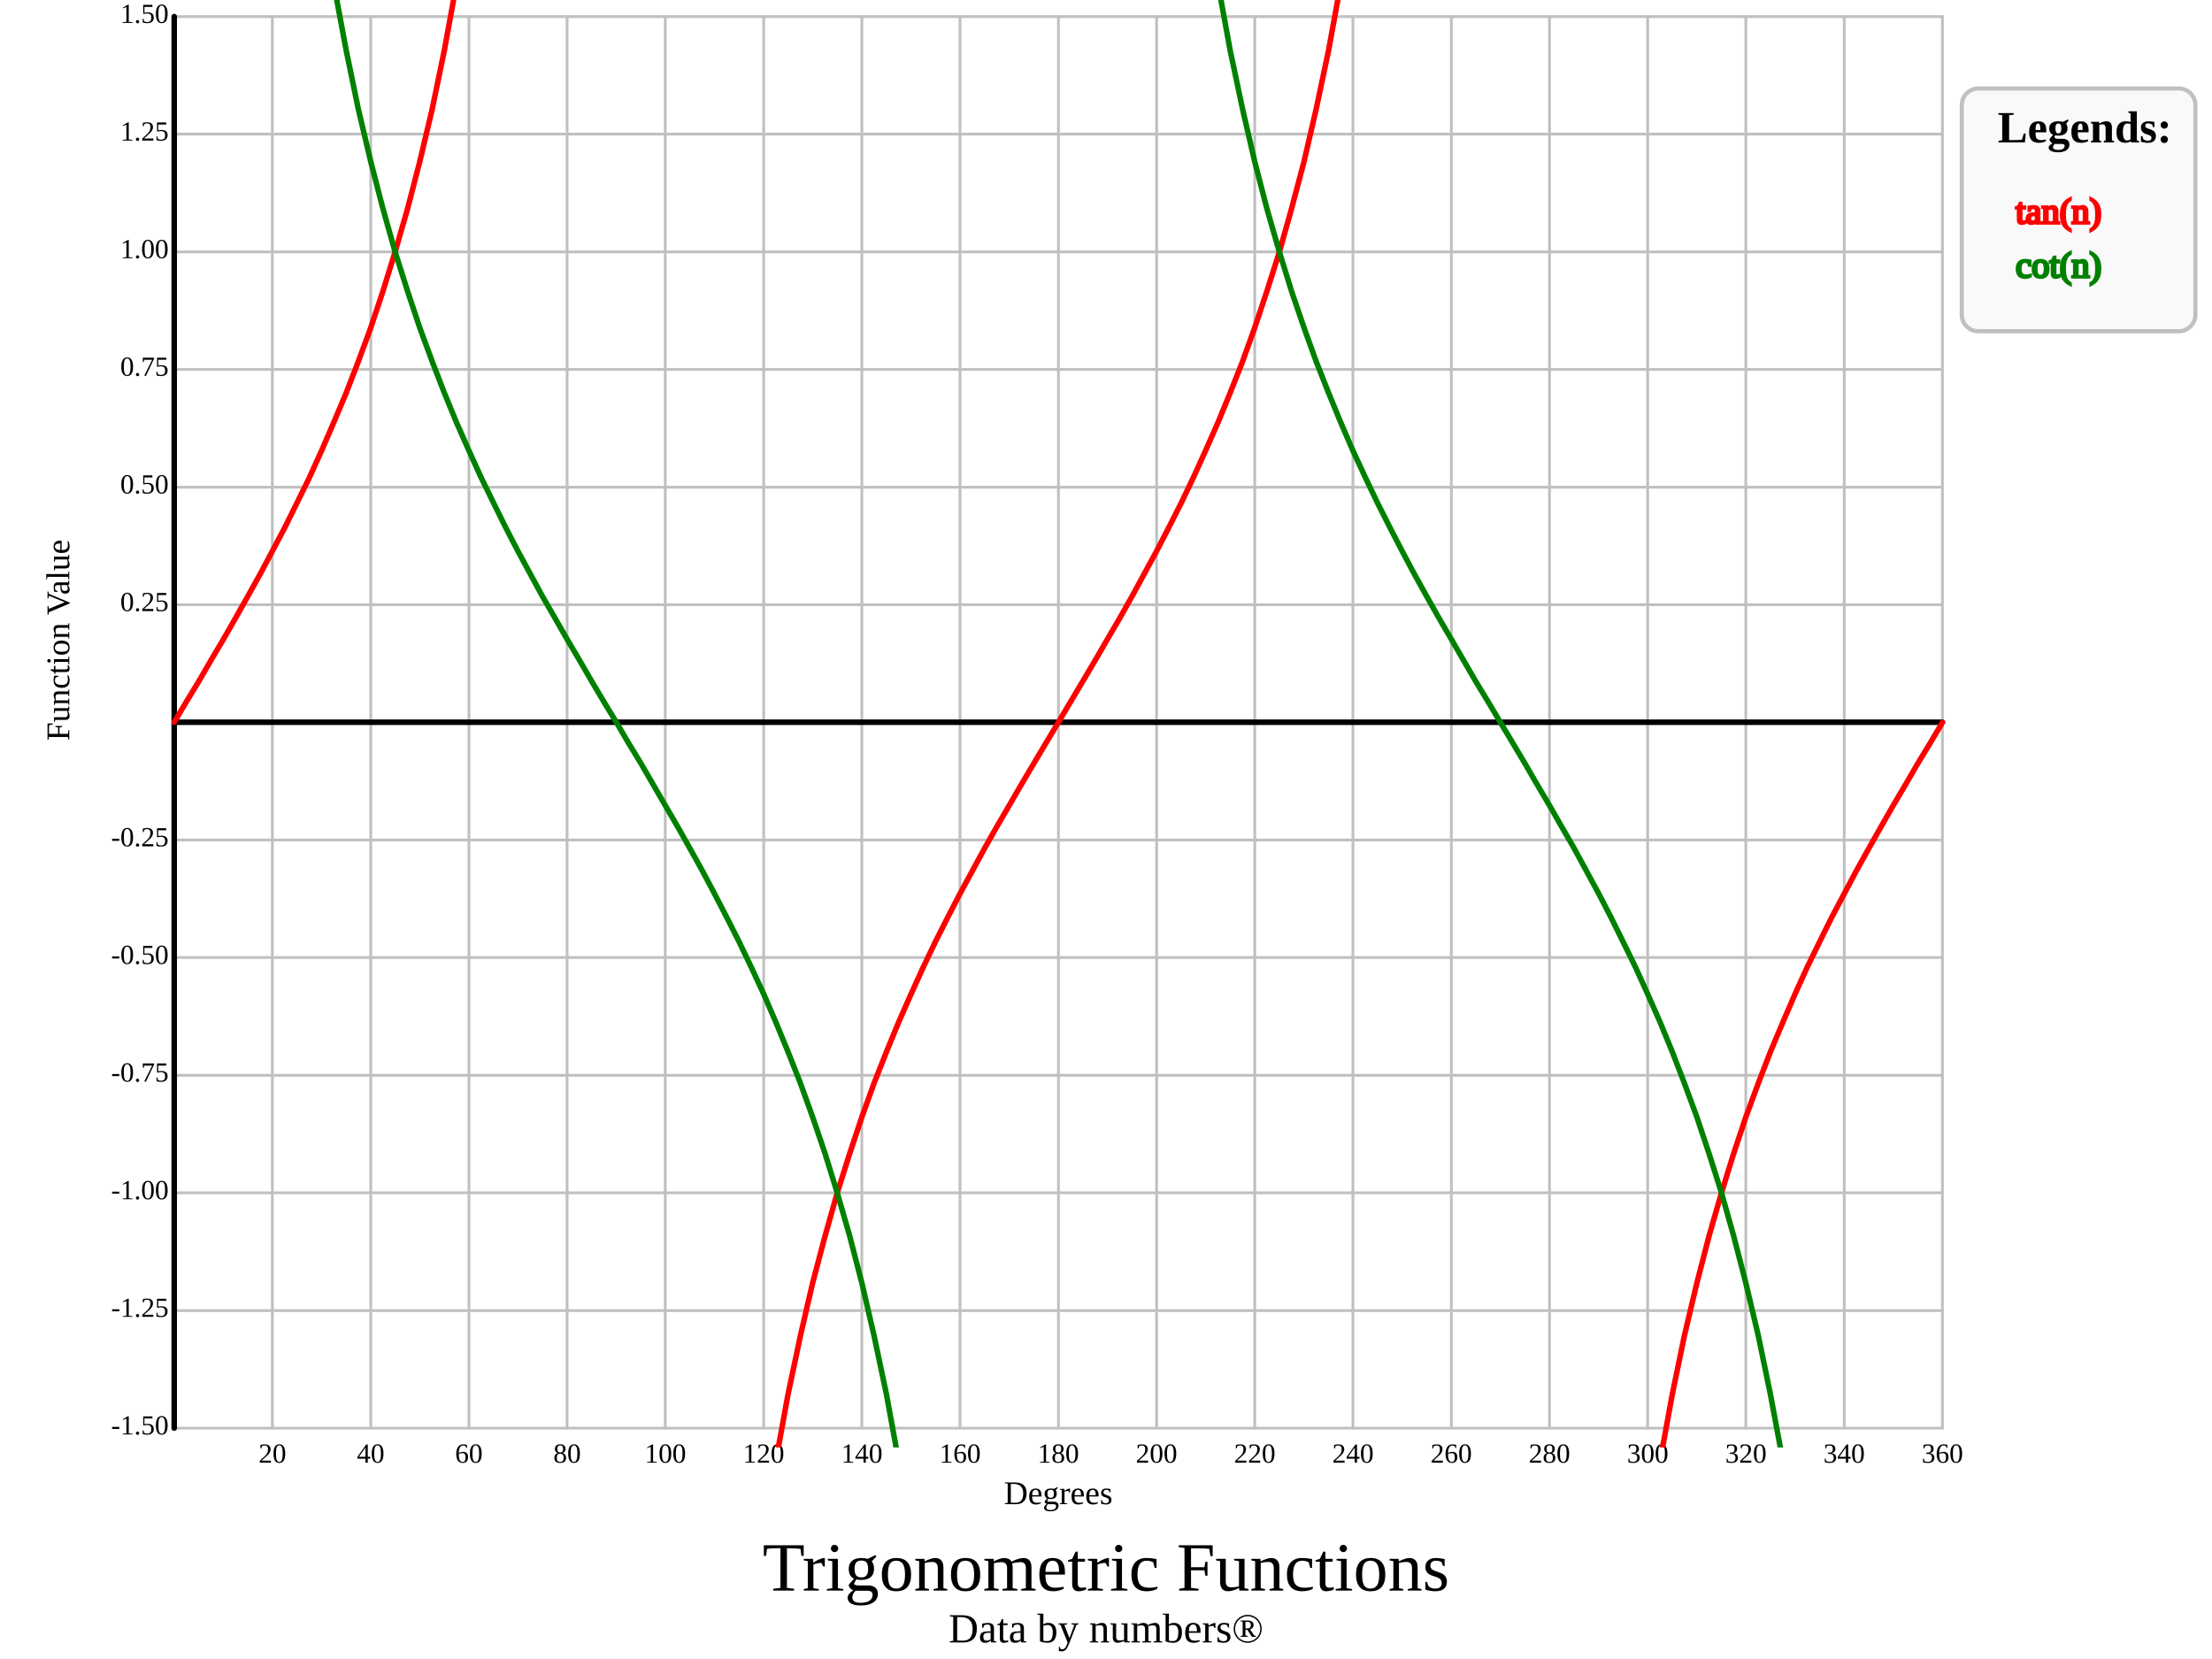
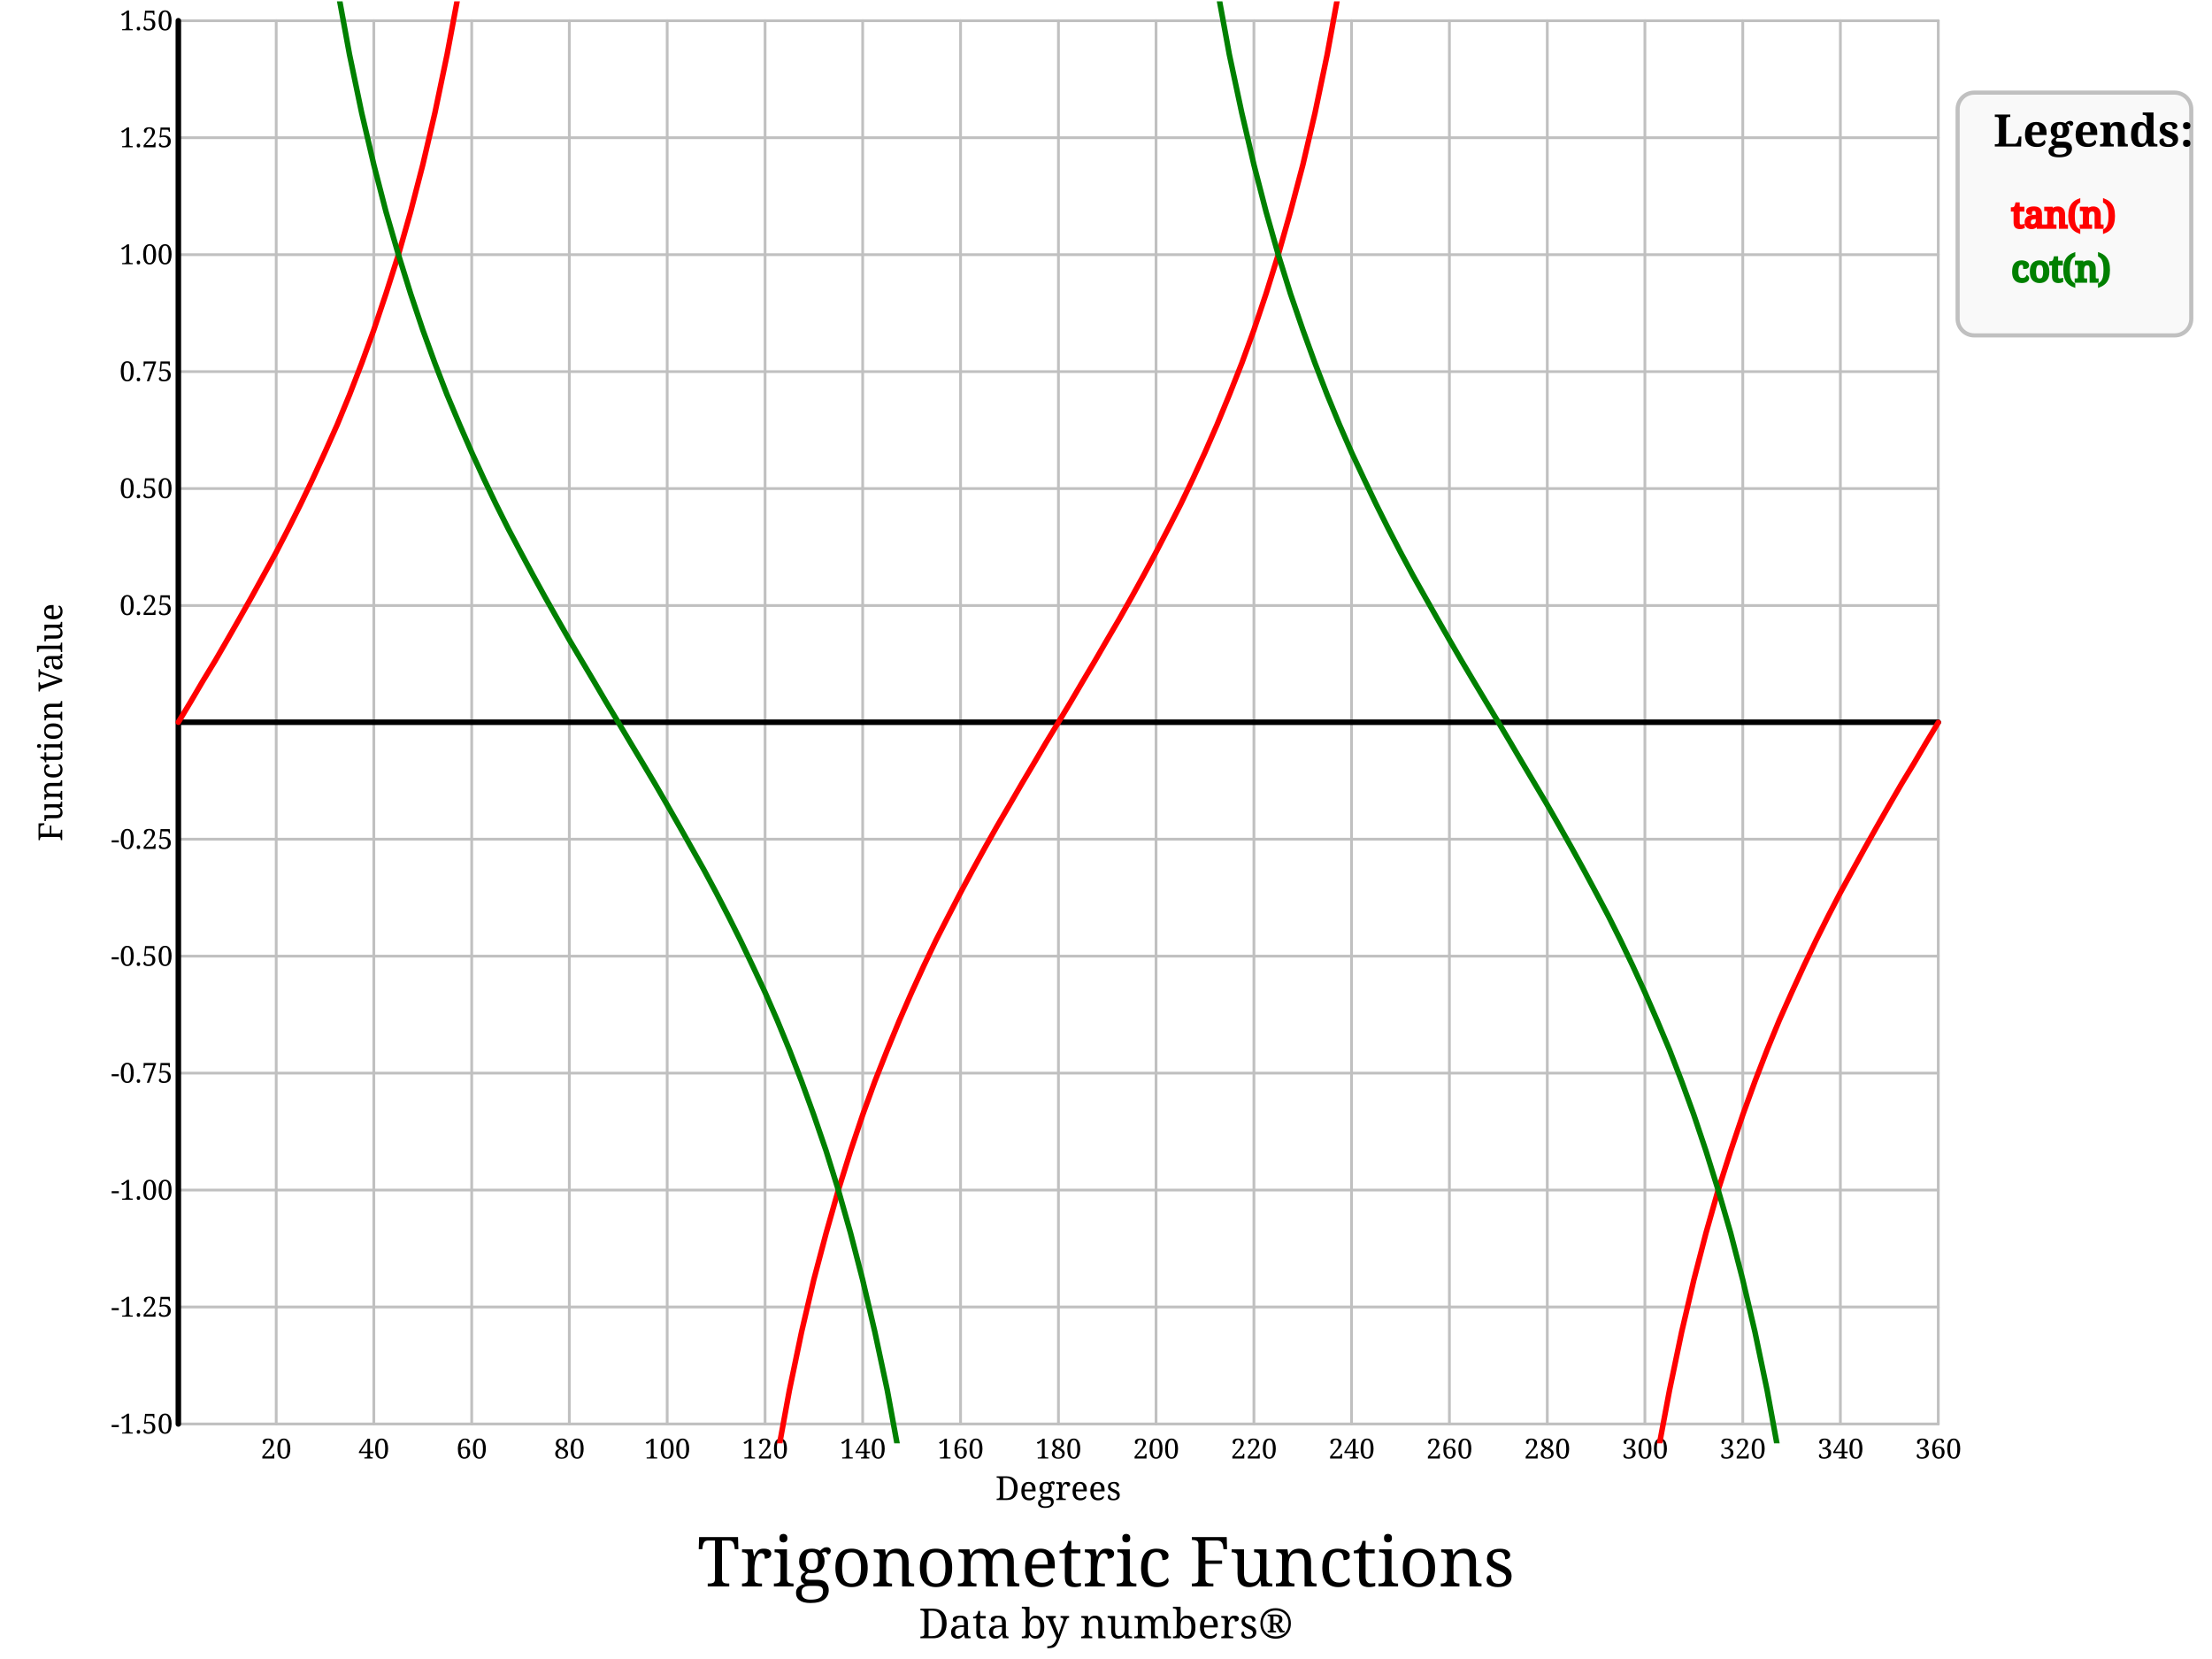
<svg xmlns="http://www.w3.org/2000/svg" id="svg-ex3" width="800" height="600">
+   <defs>
+     <clipPath id="plotable">
+       <rect x="57.5" y="0.5" width="650.5" height="521.5" rx="0.0" />
+     </clipPath>
+   </defs>
  <style>
svg#svg-ex3 { background-color: #ffedcc }
#svg-ex3 g.plotarea { opacity: 1.0 }
#svg-ex3 g.plotarea path:hover { stroke-width: 5.0 }
#svg-ex3 path { stroke-width: 2.0; fill: none; stroke-linecap: round }
#svg-ex3 path.axes { stroke: black }
- #svg-ex3 path.xtick, #svg-ex3 path.ytick { stroke: silver; stroke-width: 1 }
- #svg-ex3 text.legends { font-size: 13.0px }
- #svg-ex3 text.legends.headline { font-size: 16.2px; font-weight: bold }
+ #svg-ex3 path.xlabel, #svg-ex3 path.ylabel { stroke: silver; stroke-width: 1 }
+ #svg-ex3 text { font-family: serif }
+ #svg-ex3 text.legend { font-size: 13.0px }
+ #svg-ex3 text.legend.headline { font-size: 16.2px; font-weight: bold }
#svg-ex3 text.subtitle { font-size: 15.0px; text-anchor: middle }
#svg-ex3 text.title { font-size: 25.0px; text-anchor: middle }
#svg-ex3 text.xlabel { font-size: 10.0px; text-anchor: middle }
- #svg-ex3 text.xtitle { font-size: 12.0px; text-anchor: middle }
+ #svg-ex3 text.xtitle, #svg-ex3 text.ytitle { font-size: 12.0px; text-anchor: middle }
#svg-ex3 text.ylabel { font-size: 10.0px; text-anchor: end; dominant-baseline: middle }
- #svg-ex3 text.ytitle { font-size: 12.0px; text-anchor: middle; writing-mode: tb }
- #svg-ex3 path.plot04 { stroke: #ff0000 }
- #svg-ex3 text.plot04 { fill: #ff0000; stroke: #ff0000 }
- #svg-ex3 path.plot06 { stroke: #008000 }
- #svg-ex3 text.plot06 { fill: #008000; stroke: #008000 }
- #svg-ex3 rect.legends { fill: silver; stroke: silver; fill-opacity: 0.1; stroke-width: 1.5 }
+ #svg-ex3 path.plot05 { stroke: #ff0000; fill: none; fill-opacity: 0.75 }
+ #svg-ex3 text.plot05, #svg-ex3 rect.plot05 { fill: #ff0000; stroke: #ff0000 }
+ #svg-ex3 path.plot07 { stroke: #008000; fill: none; fill-opacity: 0.75 }
+ #svg-ex3 text.plot07, #svg-ex3 rect.plot07 { fill: #008000; stroke: #008000 }
+ #svg-ex3 rect.legend { fill: silver; stroke: silver; fill-opacity: 0.1; stroke-width: 1.5 }
</style>
-   <defs>
-     <clipPath id="plotable">
-       <rect x="56.0" y="-1.0" width="653.5" height="524.5" rx="0.0" />
-     </clipPath>
-   </defs>
-   <path class="xtick" d=" M 98.5,516.5 V 6.0 M 134.1,516.5 V 6.0 M 169.6,516.5 V 6.0 M 205.1,516.5 V 6.0 M 240.6,516.5 V 6.0 M 276.2,516.5 V 6.0 M 311.7,516.5 V 6.0 M 347.2,516.5 V 6.0 M 382.8,516.5 V 6.0 M 418.3,516.5 V 6.0 M 453.8,516.5 V 6.0 M 489.3,516.5 V 6.0 M 524.9,516.5 V 6.0 M 560.4,516.5 V 6.0 M 595.9,516.5 V 6.0 M 631.4,516.5 V 6.0 M 667.0,516.5 V 6.0 M 702.5,516.5 V 6.0 " />
-   <text x="98.53" y="529.00" class="xlabel">20</text>
-   <text x="134.06" y="529.00" class="xlabel">40</text>
-   <text x="169.58" y="529.00" class="xlabel">60</text>
-   <text x="205.11" y="529.00" class="xlabel">80</text>
-   <text x="240.64" y="529.00" class="xlabel">100</text>
-   <text x="276.17" y="529.00" class="xlabel">120</text>
-   <text x="311.69" y="529.00" class="xlabel">140</text>
-   <text x="347.22" y="529.00" class="xlabel">160</text>
-   <text x="382.75" y="529.00" class="xlabel">180</text>
-   <text x="418.28" y="529.00" class="xlabel">200</text>
-   <text x="453.81" y="529.00" class="xlabel">220</text>
-   <text x="489.33" y="529.00" class="xlabel">240</text>
-   <text x="524.86" y="529.00" class="xlabel">260</text>
-   <text x="560.39" y="529.00" class="xlabel">280</text>
-   <text x="595.92" y="529.00" class="xlabel">300</text>
-   <text x="631.44" y="529.00" class="xlabel">320</text>
-   <text x="666.97" y="529.00" class="xlabel">340</text>
-   <text x="702.50" y="529.00" class="xlabel">360</text>
-   <path class="ytick" d=" M 63.0,218.7 H 702.5 M 63.0,303.8 H 702.5 M 63.0,176.2 H 702.5 M 63.0,346.3 H 702.5 M 63.0,133.6 H 702.5 M 63.0,388.9 H 702.5 M 63.0,91.1 H 702.5 M 63.0,431.4 H 702.5 M 63.0,48.5 H 702.5 M 63.0,474.0 H 702.5 M 63.0,6.0 H 702.5 M 63.0,516.5 H 702.5 " />
-   <text x="61.00" y="218.71" class="ylabel">0.25</text>
-   <text x="61.00" y="303.79" class="ylabel">-0.25</text>
-   <text x="61.00" y="176.17" class="ylabel">0.50</text>
-   <text x="61.00" y="346.33" class="ylabel">-0.50</text>
-   <text x="61.00" y="133.62" class="ylabel">0.75</text>
-   <text x="61.00" y="388.88" class="ylabel">-0.75</text>
-   <text x="61.00" y="91.08" class="ylabel">1.00</text>
-   <text x="61.00" y="431.42" class="ylabel">-1.00</text>
-   <text x="61.00" y="48.54" class="ylabel">1.25</text>
-   <text x="61.00" y="473.96" class="ylabel">-1.25</text>
-   <text x="61.00" y="6.00" class="ylabel">1.50</text>
-   <text x="61.00" y="516.50" class="ylabel">-1.50</text>
-   <path class="axes" d=" M 63.0,261.2 H 702.5 M 63.0,516.5 V 6.0 " />
+   <path class="xlabel" d=" M 99.9,515.0 V 7.5 M 135.2,515.0 V 7.5 M 170.6,515.0 V 7.5 M 205.9,515.0 V 7.5 M 241.3,515.0 V 7.5 M 276.7,515.0 V 7.5 M 312.0,515.0 V 7.5 M 347.4,515.0 V 7.5 M 382.8,515.0 V 7.5 M 418.1,515.0 V 7.5 M 453.5,515.0 V 7.5 M 488.8,515.0 V 7.5 M 524.2,515.0 V 7.5 M 559.6,515.0 V 7.5 M 594.9,515.0 V 7.5 M 630.3,515.0 V 7.5 M 665.6,515.0 V 7.5 M 701.0,515.0 V 7.5 " />
+   <text x="99.86" y="527.50" class="xlabel">20</text>
+   <text x="135.22" y="527.50" class="xlabel">40</text>
+   <text x="170.58" y="527.50" class="xlabel">60</text>
+   <text x="205.94" y="527.50" class="xlabel">80</text>
+   <text x="241.31" y="527.50" class="xlabel">100</text>
+   <text x="276.67" y="527.50" class="xlabel">120</text>
+   <text x="312.03" y="527.50" class="xlabel">140</text>
+   <text x="347.39" y="527.50" class="xlabel">160</text>
+   <text x="382.75" y="527.50" class="xlabel">180</text>
+   <text x="418.11" y="527.50" class="xlabel">200</text>
+   <text x="453.47" y="527.50" class="xlabel">220</text>
+   <text x="488.83" y="527.50" class="xlabel">240</text>
+   <text x="524.19" y="527.50" class="xlabel">260</text>
+   <text x="559.56" y="527.50" class="xlabel">280</text>
+   <text x="594.92" y="527.50" class="xlabel">300</text>
+   <text x="630.28" y="527.50" class="xlabel">320</text>
+   <text x="665.64" y="527.50" class="xlabel">340</text>
+   <text x="701.00" y="527.50" class="xlabel">360</text>
+   <path class="ylabel" d=" M 64.5,219.0 H 701.0 M 64.5,303.5 H 701.0 M 64.5,176.7 H 701.0 M 64.5,345.8 H 701.0 M 64.5,134.4 H 701.0 M 64.5,388.1 H 701.0 M 64.5,92.1 H 701.0 M 64.5,430.4 H 701.0 M 64.5,49.8 H 701.0 M 64.5,472.7 H 701.0 M 64.5,7.5 H 701.0 M 64.5,515.0 H 701.0 " />
+   <text x="62.50" y="218.96" class="ylabel">0.25</text>
+   <text x="62.50" y="303.54" class="ylabel">-0.25</text>
+   <text x="62.50" y="176.67" class="ylabel">0.50</text>
+   <text x="62.50" y="345.83" class="ylabel">-0.50</text>
+   <text x="62.50" y="134.38" class="ylabel">0.75</text>
+   <text x="62.50" y="388.12" class="ylabel">-0.75</text>
+   <text x="62.50" y="92.08" class="ylabel">1.00</text>
+   <text x="62.50" y="430.42" class="ylabel">-1.00</text>
+   <text x="62.50" y="49.79" class="ylabel">1.25</text>
+   <text x="62.50" y="472.71" class="ylabel">-1.25</text>
+   <text x="62.50" y="7.50" class="ylabel">1.50</text>
+   <text x="62.50" y="515.00" class="ylabel">-1.50</text>
+   <path class="axes" d=" M 64.5,261.2 H 701.0 M 64.5,515.0 V 7.5 " />
  <g clip-path="url(#plotable)" class="plotarea">
-     <path class="plot04" d=" M 63.0,261.2 L 67.4,253.8 L 71.9,246.4 L 76.3,238.8 L 80.8,231.2 L 85.2,223.5 L 89.6,215.7 L 94.1,207.6 L 98.5,199.3 L 103.0,190.8 L 107.4,181.9 L 111.9,172.7 L 116.3,163.0 L 120.7,152.8 L 125.2,142.1 L 129.6,130.7 L 134.1,118.5 L 138.5,105.3 L 142.9,91.1 L 147.4,75.5 L 151.8,58.5 L 156.3,39.5 L 160.7,18.2 L 165.1,-5.9 L 169.6,-33.5 L 174.0,-65.6 L 178.5,-103.7 L 182.9,-149.6 L 187.3,-206.3 L 191.8,-278.4 L 196.2,-300.0 M 205.1,-300.0 M 209.6,-300.0 M 214.0,-300.0 M 218.4,-300.0 M 222.9,-300.0 M 227.3,900.0 M 231.8,900.0 M 236.2,900.0 M 240.6,900.0 M 245.1,900.0 L 249.5,896.3 L 254.0,800.9 L 258.4,728.8 L 262.8,672.1 L 267.3,626.2 L 271.7,588.1 L 276.2,556.0 L 280.6,528.4 L 285.0,504.3 L 289.5,483.0 L 293.9,464.0 L 298.4,447.0 L 302.8,431.4 L 307.3,417.2 L 311.7,404.0 L 316.1,391.8 L 320.6,380.4 L 325.0,369.7 L 329.5,359.5 L 333.9,349.8 L 338.3,340.6 L 342.8,331.7 L 347.2,323.2 L 351.7,314.9 L 356.1,306.8 L 360.5,299.0 L 365.0,291.3 L 369.4,283.7 L 373.9,276.1 L 378.3,268.7 L 382.8,261.2 L 387.2,253.8 L 391.6,246.4 L 396.1,238.8 L 400.5,231.2 L 405.0,223.5 L 409.4,215.7 L 413.8,207.6 L 418.3,199.3 L 422.7,190.8 L 427.2,181.9 L 431.6,172.7 L 436.0,163.0 L 440.5,152.8 L 444.9,142.1 L 449.4,130.7 L 453.8,118.5 L 458.2,105.3 L 462.7,91.1 L 467.1,75.5 L 471.6,58.5 L 476.0,39.5 L 480.5,18.2 L 484.9,-5.9 L 489.3,-33.5 L 493.8,-65.6 L 498.2,-103.7 L 502.7,-149.6 L 507.1,-206.3 L 511.5,-278.4 L 516.0,-300.0 M 524.9,-300.0 M 529.3,-300.0 M 533.7,-300.0 M 538.2,-300.0 M 542.6,-300.0 M 547.1,900.0 M 551.5,900.0 M 555.9,900.0 M 560.4,900.0 M 564.8,900.0 L 569.3,896.3 L 573.7,800.9 L 578.2,728.8 L 582.6,672.1 L 587.0,626.2 L 591.5,588.1 L 595.9,556.0 L 600.4,528.4 L 604.8,504.3 L 609.2,483.0 L 613.7,464.0 L 618.1,447.0 L 622.6,431.4 L 627.0,417.2 L 631.4,404.0 L 635.9,391.8 L 640.3,380.4 L 644.8,369.7 L 649.2,359.5 L 653.6,349.8 L 658.1,340.6 L 662.5,331.7 L 667.0,323.2 L 671.4,314.9 L 675.9,306.8 L 680.3,299.0 L 684.7,291.3 L 689.2,283.7 L 693.6,276.1 L 698.1,268.7 L 702.5,261.3 M 63.0,261.2 " />
-     <path class="plot06" d=" M 67.4,-300.0 L 71.9,-300.0 M 80.8,-300.0 M 85.2,-300.0 M 89.6,-300.0 L 94.1,-278.4 L 98.5,-206.3 L 103.0,-149.6 L 107.4,-103.7 L 111.9,-65.6 L 116.3,-33.5 L 120.7,-5.9 L 125.2,18.2 L 129.6,39.5 L 134.1,58.5 L 138.5,75.5 L 142.9,91.1 L 147.4,105.3 L 151.8,118.5 L 156.3,130.7 L 160.7,142.1 L 165.1,152.8 L 169.6,163.0 L 174.0,172.7 L 178.5,181.9 L 182.9,190.8 L 187.3,199.3 L 191.8,207.6 L 196.2,215.7 L 200.7,223.5 L 205.1,231.2 L 209.6,238.8 L 214.0,246.4 L 218.4,253.8 L 222.9,261.2 L 227.3,268.7 L 231.8,276.1 L 236.2,283.7 L 240.6,291.3 L 245.1,299.0 L 249.5,306.8 L 254.0,314.9 L 258.4,323.2 L 262.8,331.7 L 267.3,340.6 L 271.7,349.8 L 276.2,359.5 L 280.6,369.7 L 285.0,380.4 L 289.5,391.8 L 293.9,404.0 L 298.4,417.2 L 302.8,431.4 L 307.3,447.0 L 311.7,464.0 L 316.1,483.0 L 320.6,504.3 L 325.0,528.4 L 329.5,556.0 L 333.9,588.1 L 338.3,626.2 L 342.8,672.1 L 347.2,728.8 L 351.7,800.9 L 356.1,896.3 L 360.5,900.0 M 369.4,900.0 M 373.9,900.0 M 378.3,900.0 M 382.8,900.0 M 387.2,-300.0 M 391.6,-300.0 M 396.1,-300.0 M 400.5,-300.0 M 405.0,-300.0 M 409.4,-300.0 L 413.8,-278.4 L 418.3,-206.3 L 422.7,-149.6 L 427.2,-103.7 L 431.6,-65.6 L 436.0,-33.5 L 440.5,-5.9 L 444.9,18.2 L 449.4,39.5 L 453.8,58.5 L 458.2,75.5 L 462.7,91.1 L 467.1,105.3 L 471.6,118.5 L 476.0,130.7 L 480.5,142.1 L 484.9,152.8 L 489.3,163.0 L 493.8,172.7 L 498.2,181.9 L 502.7,190.8 L 507.1,199.3 L 511.5,207.6 L 516.0,215.7 L 520.4,223.5 L 524.9,231.2 L 529.3,238.8 L 533.7,246.4 L 538.2,253.8 L 542.6,261.2 L 547.1,268.7 L 551.5,276.1 L 555.9,283.7 L 560.4,291.3 L 564.8,299.0 L 569.3,306.8 L 573.7,314.9 L 578.2,323.2 L 582.6,331.7 L 587.0,340.6 L 591.5,349.8 L 595.9,359.5 L 600.4,369.7 L 604.8,380.4 L 609.2,391.8 L 613.7,404.0 L 618.1,417.2 L 622.6,431.4 L 627.0,447.0 L 631.4,464.0 L 635.9,483.0 L 640.3,504.3 L 644.8,528.4 L 649.2,556.0 L 653.6,588.1 L 658.1,626.2 L 662.5,672.1 L 667.0,728.8 L 671.4,800.9 L 675.9,896.3 L 680.3,900.0 M 689.2,900.0 M 693.6,900.0 M 698.1,900.0 M 702.5,900.0 M 67.4,-300.0 " />
+     <path class="plot05" d=" M 64.5,261.2 L 68.9,253.9 L 73.3,246.4 L 77.8,239.0 L 82.2,231.4 L 86.6,223.7 L 91.0,215.9 L 95.4,207.9 L 99.9,199.7 L 104.3,191.2 L 108.7,182.4 L 113.1,173.2 L 117.5,163.6 L 122.0,153.5 L 126.4,142.8 L 130.8,131.4 L 135.2,119.3 L 139.6,106.2 L 144.1,92.1 L 148.5,76.6 L 152.9,59.6 L 157.3,40.8 L 161.7,19.7 L 166.2,-4.3 L 170.6,-31.8 L 175.0,-63.7 L 179.4,-101.5 L 183.8,-147.2 L 188.3,-203.5 L 192.7,-275.3 L 197.1,-300.0 M 205.9,-300.0 M 210.4,-300.0 M 214.8,-300.0 M 219.2,-300.0 M 223.6,-300.0 M 228.0,900.0 M 232.5,900.0 M 236.9,900.0 M 241.3,900.0 M 245.7,900.0 L 250.1,892.6 L 254.6,797.8 L 259.0,726.0 L 263.4,669.7 L 267.8,624.0 L 272.2,586.2 L 276.7,554.3 L 281.1,526.8 L 285.5,502.8 L 289.9,481.7 L 294.3,462.9 L 298.8,445.9 L 303.2,430.4 L 307.6,416.3 L 312.0,403.2 L 316.4,391.1 L 320.9,379.7 L 325.3,369.0 L 329.7,358.9 L 334.1,349.3 L 338.5,340.1 L 343.0,331.3 L 347.4,322.8 L 351.8,314.6 L 356.2,306.6 L 360.6,298.8 L 365.1,291.1 L 369.5,283.5 L 373.9,276.1 L 378.3,268.6 L 382.8,261.2 L 387.2,253.9 L 391.6,246.4 L 396.0,239.0 L 400.4,231.4 L 404.9,223.7 L 409.3,215.9 L 413.7,207.9 L 418.1,199.7 L 422.5,191.2 L 427.0,182.4 L 431.4,173.2 L 435.8,163.6 L 440.2,153.5 L 444.6,142.8 L 449.1,131.4 L 453.5,119.3 L 457.9,106.2 L 462.3,92.1 L 466.7,76.6 L 471.2,59.6 L 475.6,40.8 L 480.0,19.7 L 484.4,-4.3 L 488.8,-31.8 L 493.3,-63.7 L 497.7,-101.5 L 502.1,-147.2 L 506.5,-203.5 L 510.9,-275.3 L 515.4,-300.0 M 524.2,-300.0 M 528.6,-300.0 M 533.0,-300.0 M 537.5,-300.0 M 541.9,-300.0 M 546.3,900.0 M 550.7,900.0 M 555.1,900.0 M 559.6,900.0 M 564.0,900.0 L 568.4,892.6 L 572.8,797.8 L 577.2,726.0 L 581.7,669.7 L 586.1,624.0 L 590.5,586.2 L 594.9,554.3 L 599.3,526.8 L 603.8,502.8 L 608.2,481.7 L 612.6,462.9 L 617.0,445.9 L 621.4,430.4 L 625.9,416.3 L 630.3,403.2 L 634.7,391.1 L 639.1,379.7 L 643.5,369.0 L 648.0,358.9 L 652.4,349.3 L 656.8,340.1 L 661.2,331.3 L 665.6,322.8 L 670.1,314.6 L 674.5,306.6 L 678.9,298.8 L 683.3,291.1 L 687.7,283.5 L 692.2,276.1 L 696.6,268.6 L 701.0,261.3 M 64.5,261.2 " />
+     <path class="plot07" d=" M 68.9,-300.0 L 73.3,-300.0 M 82.2,-300.0 M 86.6,-300.0 M 91.0,-300.0 L 95.4,-275.3 L 99.9,-203.5 L 104.3,-147.2 L 108.7,-101.5 L 113.1,-63.7 L 117.5,-31.8 L 122.0,-4.3 L 126.4,19.7 L 130.8,40.8 L 135.2,59.6 L 139.6,76.6 L 144.1,92.1 L 148.5,106.2 L 152.9,119.3 L 157.3,131.4 L 161.7,142.8 L 166.2,153.5 L 170.6,163.6 L 175.0,173.2 L 179.4,182.4 L 183.8,191.2 L 188.3,199.7 L 192.7,207.9 L 197.1,215.9 L 201.5,223.7 L 205.9,231.4 L 210.4,239.0 L 214.8,246.4 L 219.2,253.9 L 223.6,261.2 L 228.0,268.6 L 232.5,276.1 L 236.9,283.5 L 241.3,291.1 L 245.7,298.8 L 250.1,306.6 L 254.6,314.6 L 259.0,322.8 L 263.4,331.3 L 267.8,340.1 L 272.2,349.3 L 276.7,358.9 L 281.1,369.0 L 285.5,379.7 L 289.9,391.1 L 294.3,403.2 L 298.8,416.3 L 303.2,430.4 L 307.6,445.9 L 312.0,462.9 L 316.4,481.7 L 320.9,502.8 L 325.3,526.8 L 329.7,554.3 L 334.1,586.2 L 338.5,624.0 L 343.0,669.7 L 347.4,726.0 L 351.8,797.8 L 356.2,892.6 L 360.6,900.0 M 369.5,900.0 M 373.9,900.0 M 378.3,900.0 M 382.8,900.0 M 387.2,-300.0 M 391.6,-300.0 M 396.0,-300.0 M 400.4,-300.0 M 404.9,-300.0 M 409.3,-300.0 L 413.7,-275.3 L 418.1,-203.5 L 422.5,-147.2 L 427.0,-101.5 L 431.4,-63.7 L 435.8,-31.8 L 440.2,-4.3 L 444.6,19.7 L 449.1,40.8 L 453.5,59.6 L 457.9,76.6 L 462.3,92.1 L 466.7,106.2 L 471.2,119.3 L 475.6,131.4 L 480.0,142.8 L 484.4,153.5 L 488.8,163.6 L 493.3,173.2 L 497.7,182.4 L 502.1,191.2 L 506.5,199.7 L 510.9,207.9 L 515.4,215.9 L 519.8,223.7 L 524.2,231.4 L 528.6,239.0 L 533.0,246.4 L 537.5,253.9 L 541.9,261.2 L 546.3,268.6 L 550.7,276.1 L 555.1,283.5 L 559.6,291.1 L 564.0,298.8 L 568.4,306.6 L 572.8,314.6 L 577.2,322.8 L 581.7,331.3 L 586.1,340.1 L 590.5,349.3 L 594.9,358.9 L 599.3,369.0 L 603.8,379.7 L 608.2,391.1 L 612.6,403.2 L 617.0,416.3 L 621.4,430.4 L 625.9,445.9 L 630.3,462.9 L 634.7,481.7 L 639.1,502.8 L 643.5,526.8 L 648.0,554.3 L 652.4,586.2 L 656.8,624.0 L 661.2,669.7 L 665.6,726.0 L 670.1,797.8 L 674.5,892.6 L 678.9,900.0 M 687.7,900.0 M 692.2,900.0 M 696.6,900.0 M 701.0,900.0 M 68.9,-300.0 " />
  </g>
-   <text x="382.75" y="544.00" class="xtitle">Degrees</text>
-   <text x="-21.00" y="-261.25" class="ytitle" transform="rotate(180)">Function Value</text>
-   <rect x="709.5" y="32.0" width="84.5" height="87.8" rx="6.0" class="legends" />
-   <text x="722.50" y="51.50" class="legends headline">Legends:</text>
-   <text x="729.00" y="80.75" class="legends plot04">tan(n)</text>
-   <text x="729.00" y="100.25" class="legends plot06">cot(n)</text>
-   <text x="400.00" y="594.00" class="subtitle">Data by numbers®</text>
-   <text x="400.00" y="575.25" class="title">Trigonometric Functions</text>
+   <text x="382.75" y="542.50" class="xtitle">Degrees</text>
+   <text x="22.50" y="261.25" class="ytitle" transform="matrix(0.00,-1.00,1.00,0.00,-238.75,283.75)">Function Value</text>
+   <rect x="708.0" y="33.5" width="84.5" height="87.8" rx="6.0" class="legend" />
+   <text x="721.00" y="53.00" class="legend headline">Legends:</text>
+   <text x="727.50" y="82.25" class="plot05 legend">tan(n)</text>
+   <text x="727.50" y="101.75" class="plot07 legend">cot(n)</text>
+   <text x="400.00" y="592.50" class="subtitle">Data by numbers®</text>
+   <text x="400.00" y="573.75" class="title">Trigonometric Functions</text>
</svg>
